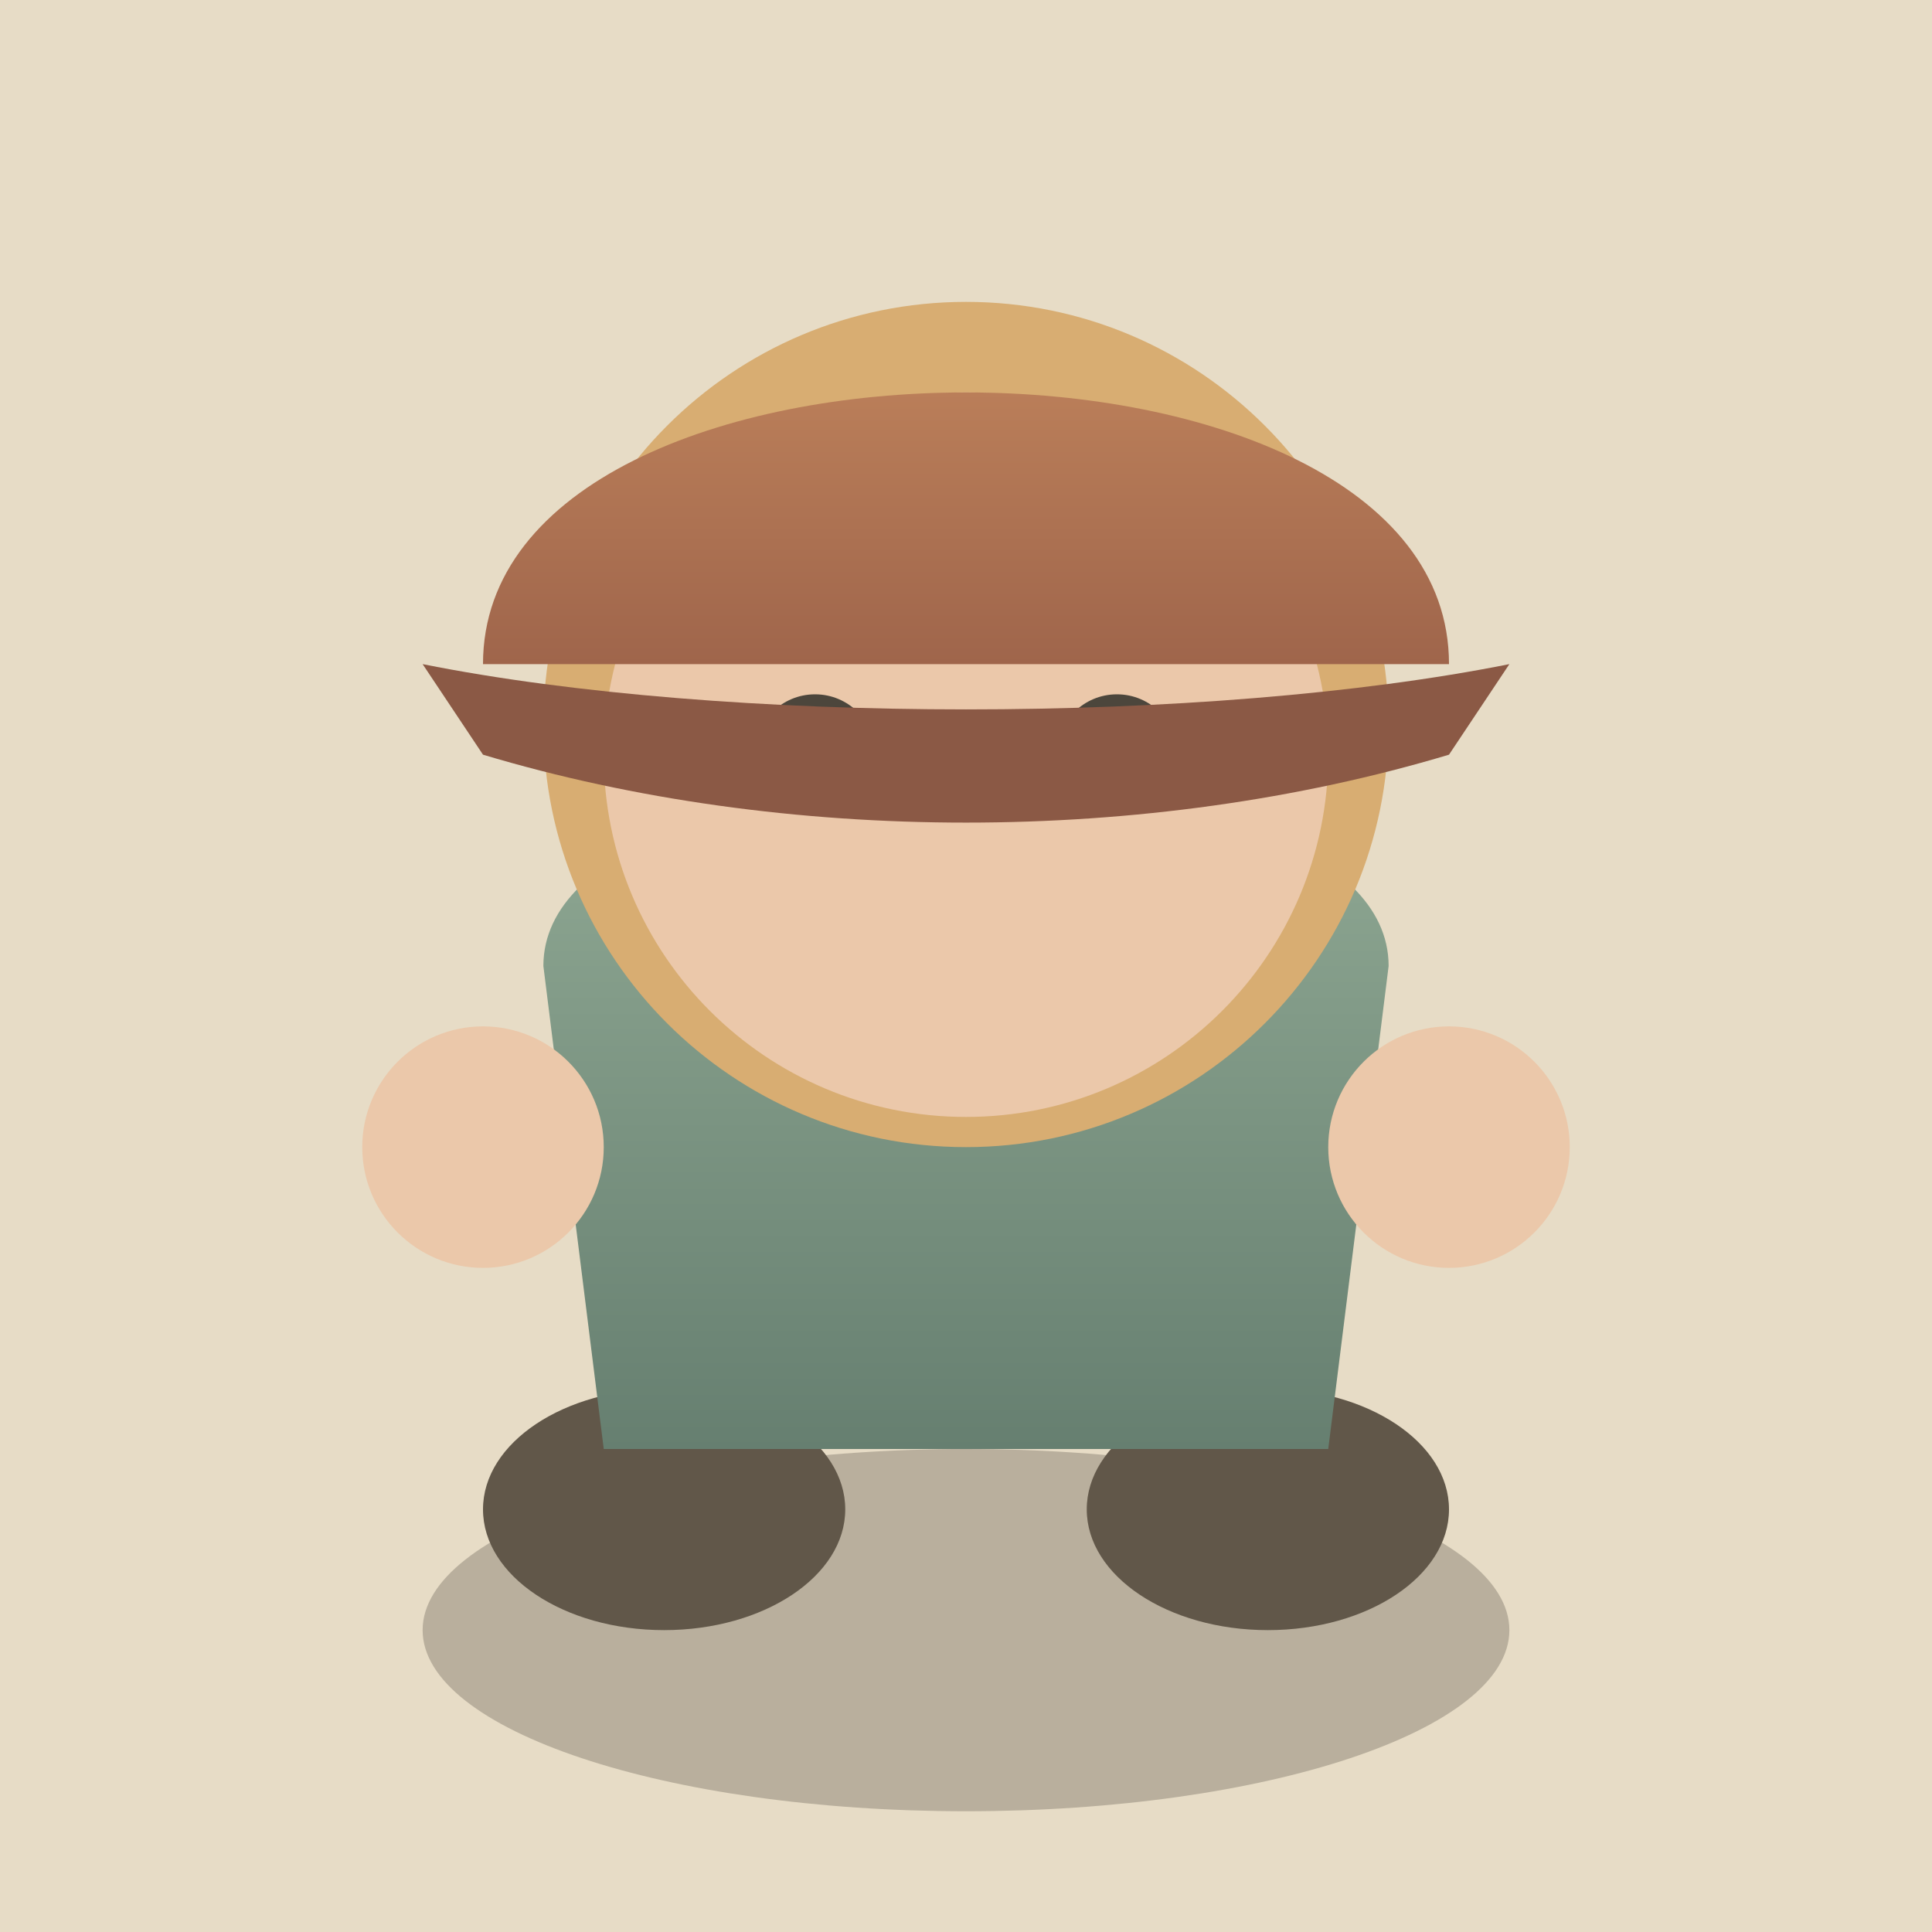
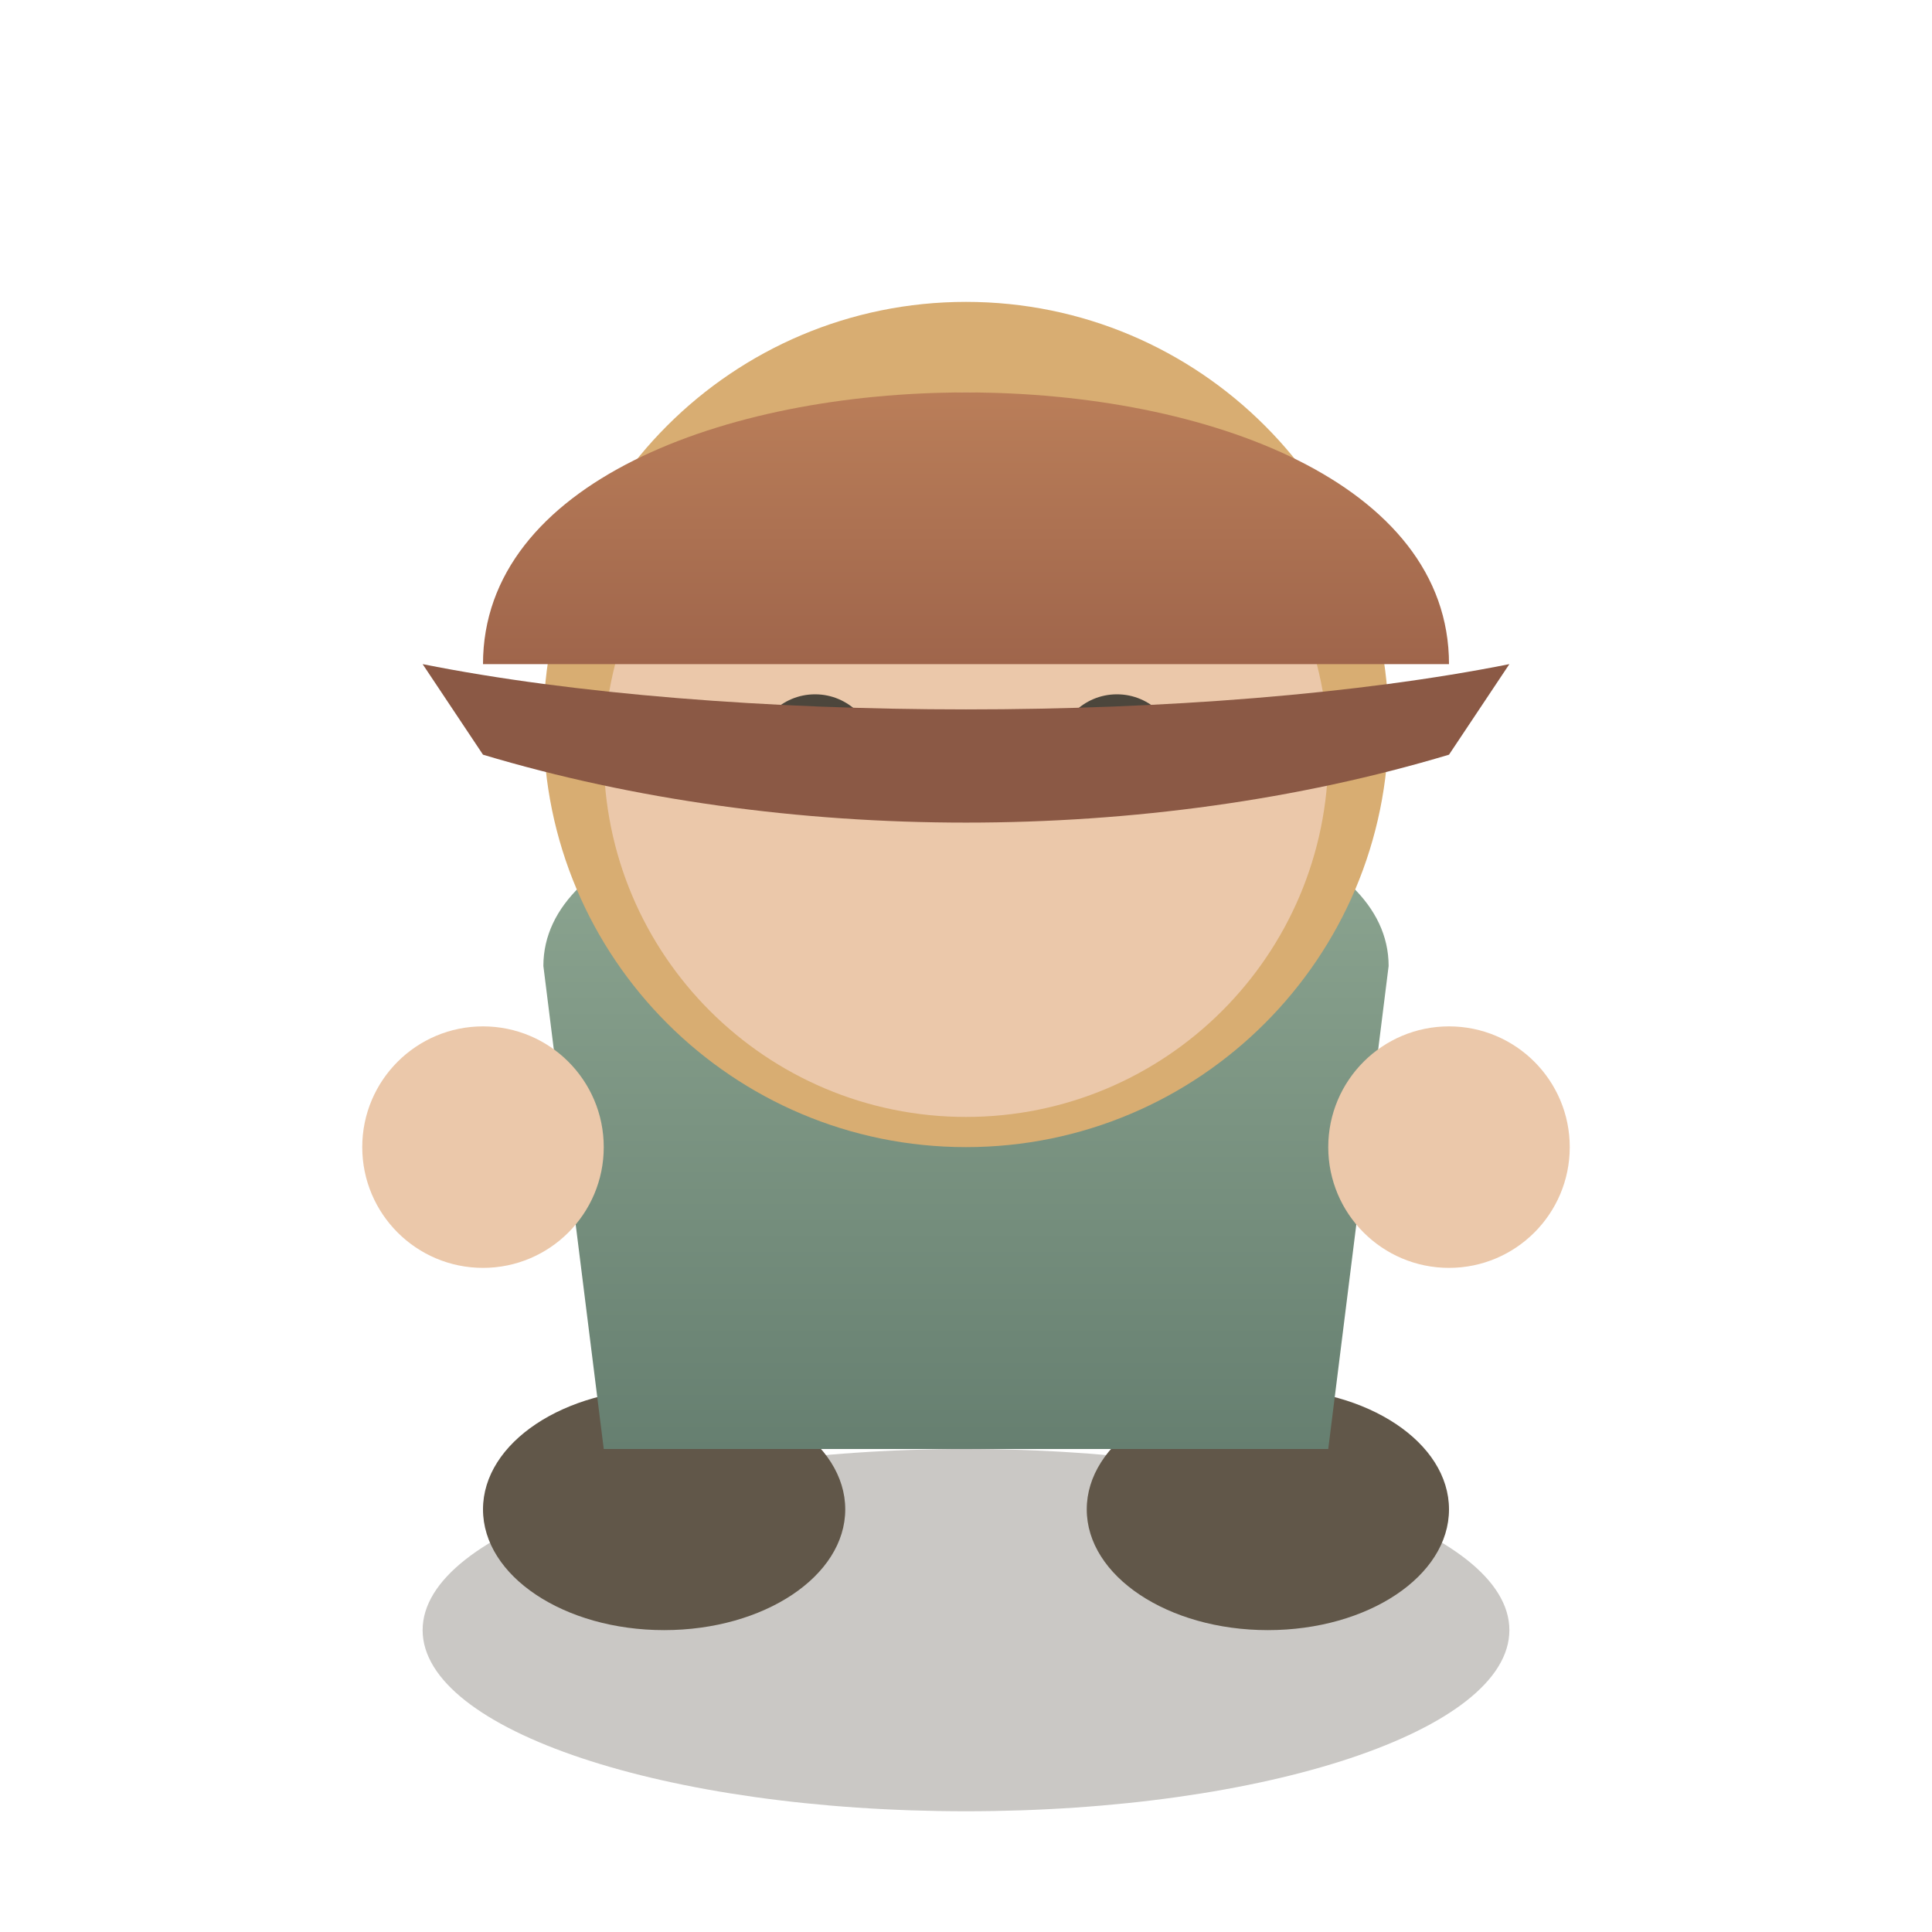
<svg xmlns="http://www.w3.org/2000/svg" viewBox="0 64 64 64" width="64" height="64">
  <defs>
    <pattern id="brick" width="16" height="16" patternUnits="userSpaceOnUse">
      <rect width="16" height="16" fill="#83715d" />
      <path d="M 0,4 L 16,4 M 0,8 L 16,8 M 0,12 L 16,12 M 8,0 L 8,4 M 0,4 L 0,8 M 12,4 L 12,8 M 4,8 L 4,12 M 16,8 L 16,12 M 8,12 L 8,16" stroke="#9a856b" stroke-width="1" />
      <path d="M 0,0 L 16,0 M 0,4 L 8,4 M 0,8 L 4,8 M 12,8 L 16,8 M 0,12 L 8,12" stroke="#5a4d3e" stroke-width="1" />
    </pattern>
    <linearGradient id="woodGrad" x1="0%" y1="0%" x2="100%" y2="100%">
      <stop offset="0%" stop-color="#d7ab72" />
      <stop offset="50%" stop-color="#b98a5a" />
      <stop offset="100%" stop-color="#916744" />
    </linearGradient>
    <linearGradient id="woodGradStored" x1="0%" y1="0%" x2="100%" y2="100%">
      <stop offset="0%" stop-color="#b7c392" />
      <stop offset="50%" stop-color="#8ca77d" />
      <stop offset="100%" stop-color="#647f62" />
    </linearGradient>
    <linearGradient id="capGrad" x1="0%" y1="0%" x2="0%" y2="100%">
      <stop offset="0%" stop-color="#ba7e59" />
      <stop offset="100%" stop-color="#9f654b" />
    </linearGradient>
    <linearGradient id="shirtGrad" x1="0%" y1="0%" x2="0%" y2="100%">
      <stop offset="0%" stop-color="#90a994" />
      <stop offset="100%" stop-color="#667f70" />
    </linearGradient>
  </defs>
  <g id="player-down" transform="translate(0, 64)">
-     <rect width="64" height="64" fill="#e7dcc6" />
    <ellipse cx="32" cy="54" rx="18" ry="6" fill="#4c463c" opacity="0.3" />
    <ellipse cx="22" cy="50" rx="6" ry="4" fill="#615749" />
    <ellipse cx="42" cy="50" rx="6" ry="4" fill="#615749" />
    <path d="M 18,32 C 18,24 46,24 46,32 L 44,48 L 20,48 Z" fill="url(#shirtGrad)" />
    <circle cx="16" cy="38" r="4" fill="#ebc8aa" />
    <circle cx="48" cy="38" r="4" fill="#ebc8aa" />
    <circle cx="32" cy="24" r="14" fill="#d8ad72" />
    <circle cx="32" cy="25" r="12" fill="#ebc8aa" />
    <circle cx="27" cy="25" r="2" fill="#4c463c" />
    <circle cx="37" cy="25" r="2" fill="#4c463c" />
    <path d="M 16,22 C 16,10 48,10 48,22 Z" fill="url(#capGrad)" />
    <path d="M 14,22 C 24,24 40,24 50,22 L 48,25 C 38,28 26,28 16,25 Z" fill="#8b5945" />
  </g>
</svg>
